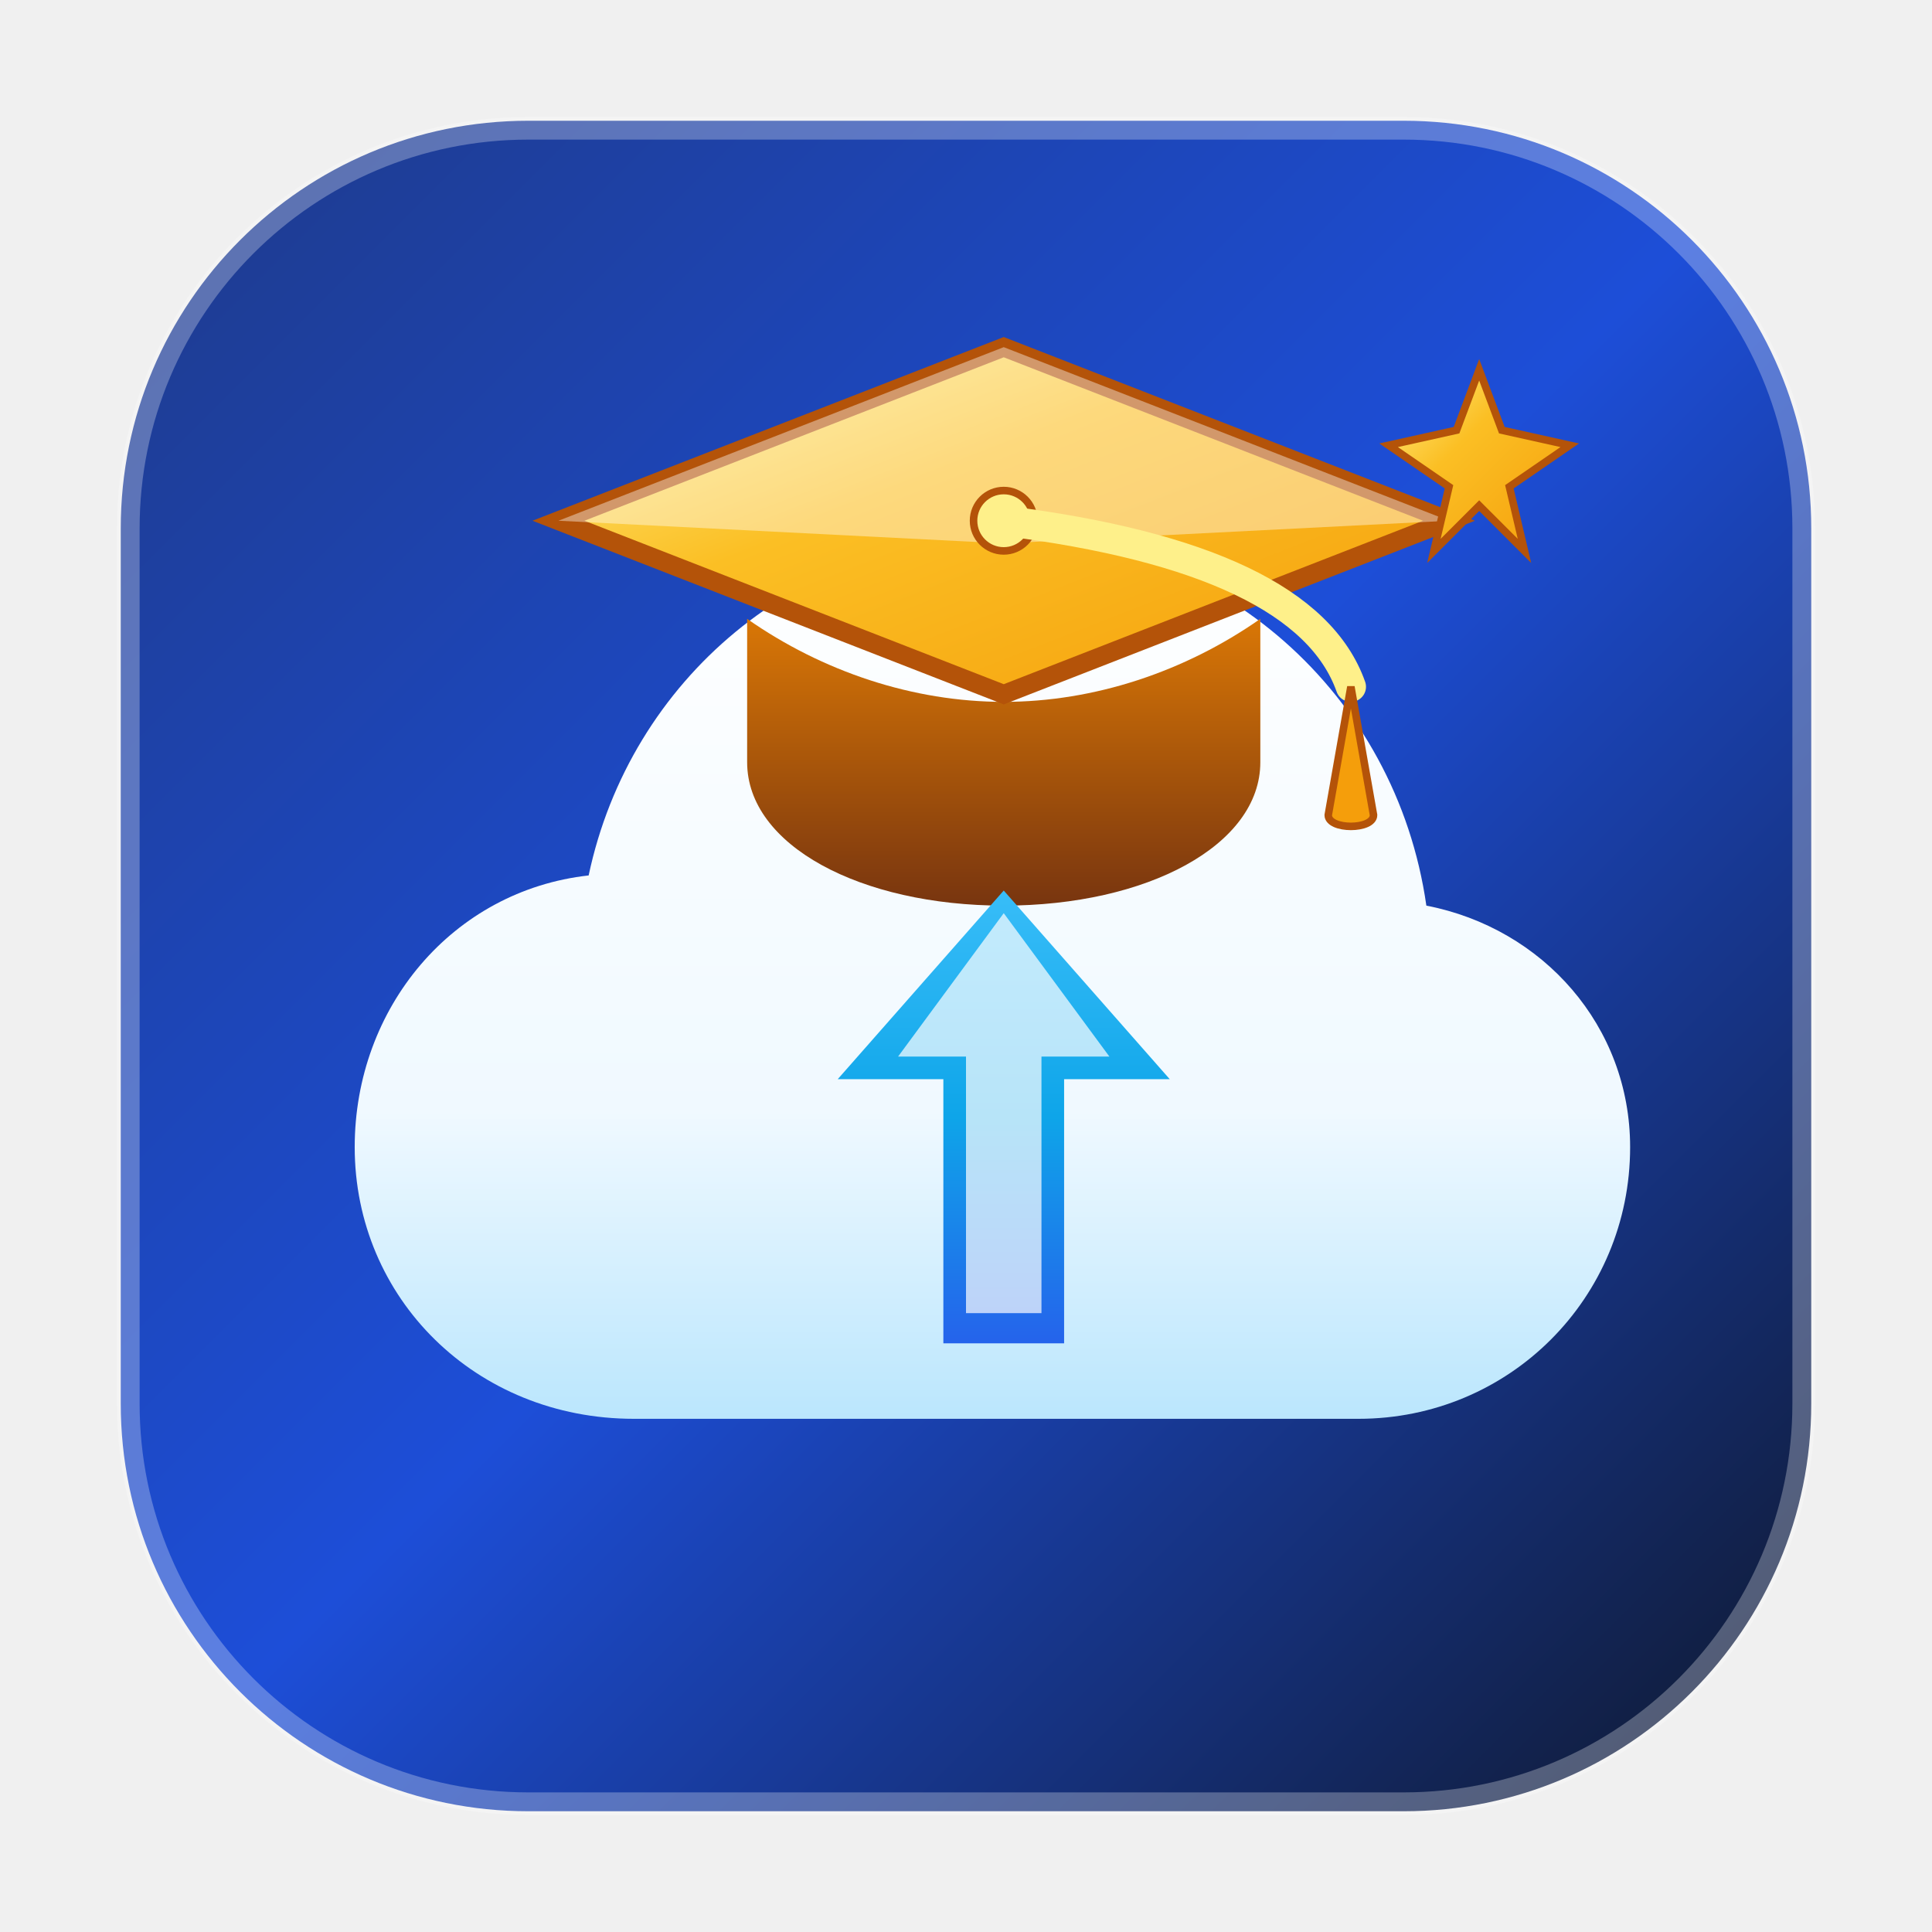
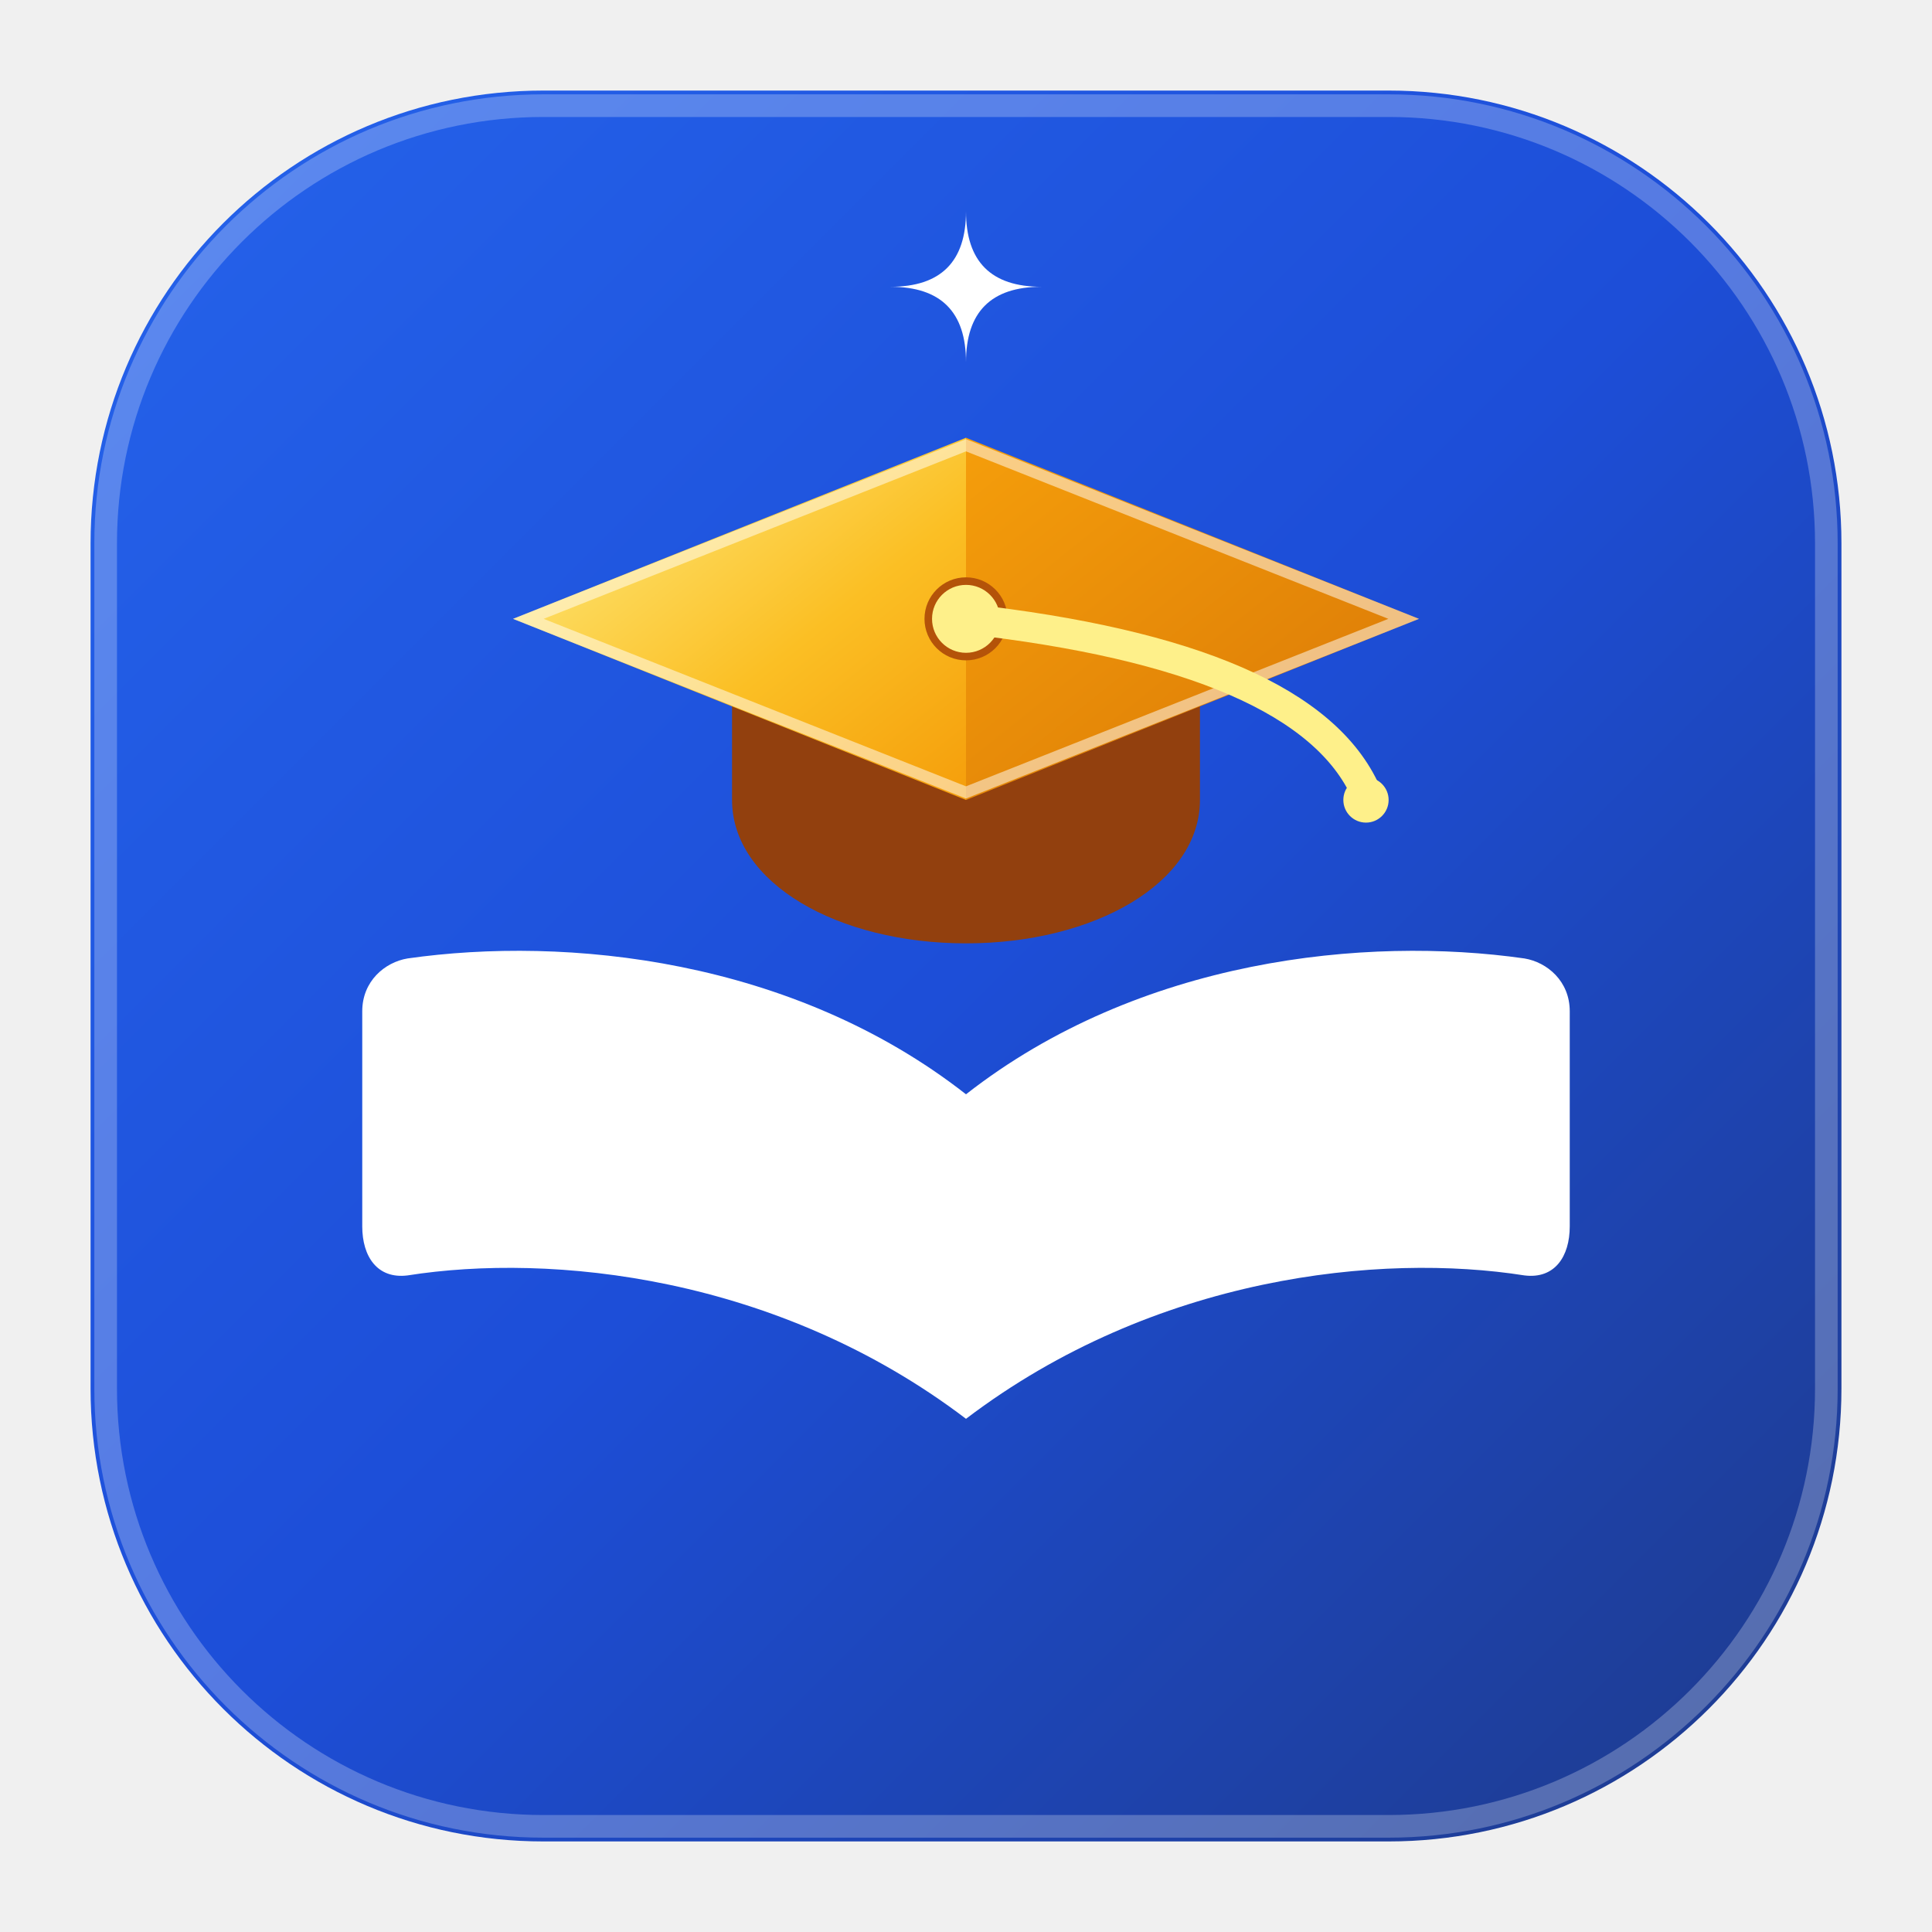
<svg xmlns="http://www.w3.org/2000/svg" viewBox="0 0 512 512" fill="none">
  <defs>
-     <linearGradient id="fav-base-grad" x1="0%" y1="0%" x2="100%" y2="100%">
-       <stop offset="0%" stop-color="#1E3A8A" />
+     <linearGradient id="fav-bg" x1="0%" y1="0%" x2="100%" y2="100%">
+       <stop offset="0%" stop-color="#2563EB" />
      <stop offset="50%" stop-color="#1D4ED8" />
-       <stop offset="100%" stop-color="#0F172A" />
+       <stop offset="100%" stop-color="#1E3A8A" />
    </linearGradient>
-     <linearGradient id="fav-cloud-main" x1="0%" y1="0%" x2="0%" y2="100%">
-       <stop offset="0%" stop-color="#FFFFFF" />
-       <stop offset="65%" stop-color="#F0F9FF" />
-       <stop offset="100%" stop-color="#BAE6FD" />
-     </linearGradient>
-     <linearGradient id="fav-hat-gold" x1="0%" y1="0%" x2="100%" y2="100%">
+     <linearGradient id="fav-gold-light" x1="0%" y1="0%" x2="100%" y2="100%">
      <stop offset="0%" stop-color="#FEF08A" />
-       <stop offset="40%" stop-color="#FBBF24" />
+       <stop offset="60%" stop-color="#FBBF24" />
      <stop offset="100%" stop-color="#F59E0B" />
    </linearGradient>
-     <linearGradient id="fav-hat-base" x1="0%" y1="0%" x2="0%" y2="100%">
-       <stop offset="0%" stop-color="#D97706" />
-       <stop offset="100%" stop-color="#78350F" />
-     </linearGradient>
-     <linearGradient id="fav-arrow-grad" x1="0%" y1="100%" x2="0%" y2="0%">
-       <stop offset="0%" stop-color="#2563EB" />
-       <stop offset="50%" stop-color="#0EA5E9" />
-       <stop offset="100%" stop-color="#38BDF8" />
+     <linearGradient id="fav-gold-dark" x1="0%" y1="0%" x2="100%" y2="100%">
+       <stop offset="0%" stop-color="#F59E0B" />
+       <stop offset="100%" stop-color="#D97706" />
    </linearGradient>
  </defs>
-   <rect x="32" y="32" width="448" height="448" rx="108" fill="url(#fav-base-grad)" />
-   <rect x="34" y="34" width="444" height="444" rx="106" stroke="rgba(255, 255, 255, 0.28)" stroke-width="6" />
-   <path d="M168 376 C126 376 94 344 94 304 C94 267 120 236 156 232 C167 180 212 142 266 142 C323 142 370 184 378 240 C409 246 432 272 432 304 C432 344 400 376 360 376 Z" fill="url(#fav-cloud-main)" />
-   <path d="M198 164 L198 202 C198 224 228 240 266 240 C304 240 334 224 334 202 L334 164 C314 178 290 186 266 186 C242 186 218 178 198 164 Z" fill="url(#fav-hat-base)" />
-   <polygon points="266,92 384,138 266,184 148,138" fill="url(#fav-hat-gold)" stroke="#B45309" stroke-width="5" />
-   <polygon points="266,92 384,138 266,144 148,138" fill="rgba(255, 255, 255, 0.4)" />
-   <circle cx="266" cy="138" r="8" fill="#FEF08A" stroke="#B45309" stroke-width="2" />
-   <path d="M266 138 Q 346 148 358 182" stroke="#FEF08A" stroke-width="8" stroke-linecap="round" fill="none" />
-   <path d="M358 182 L352 216 C352 220 364 220 364 216 L358 182 Z" fill="#F59E0B" stroke="#B45309" stroke-width="2" />
-   <g transform="translate(0, 16)">
-     <path d="M266 220 L310 270 L282 270 L282 340 L250 340 L250 270 L222 270 Z" fill="url(#fav-arrow-grad)" />
-     <path d="M266 226 L294 264 L276 264 L276 332 L256 332 L256 264 L238 264 Z" fill="#FFFFFF" opacity="0.7" />
-   </g>
-   <path d="M392 98 L398 114 L416 118 L400 129 L404 146 L392 134 L380 146 L384 129 L368 118 L386 114 Z" fill="url(#fav-hat-gold)" stroke="#B45309" stroke-width="2" />
+   <rect x="24" y="24" width="464" height="464" rx="120" fill="url(#fav-bg)" />
+   <rect x="28" y="28" width="456" height="456" rx="116" stroke="rgba(255, 255, 255, 0.25)" stroke-width="6" fill="none" />
+   <path d="M 256 376 C 206 338 146 332 108 338 C 100 339 96 333 96 325 L 96 268 C 96 260 102 255 108 254 C 150 248 210 254 256 290 Z" fill="#FFFFFF" />
+   <path d="M 256 376 C 306 338 366 332 404 338 C 412 339 416 333 416 325 L 416 268 C 416 260 410 255 404 254 C 362 248 302 254 256 290 Z" fill="#FFFFFF" />
+   <path d="M 194 180 L 194 212 C 194 234 222 250 256 250 C 290 250 318 234 318 212 L 318 180 C 296 194 276 200 256 200 C 236 200 216 194 194 180 Z" fill="#92400E" />
+   <polygon points="256,116 136,164 256,212 256,116" fill="url(#fav-gold-light)" />
+   <polygon points="256,116 376,164 256,212 256,116" fill="url(#fav-gold-dark)" />
+   <polygon points="256,118 140,164 256,210 372,164" fill="none" stroke="rgba(255, 255, 255, 0.5)" stroke-width="3" />
+   <circle cx="256" cy="164" r="10" fill="#FEF08A" stroke="#B45309" stroke-width="2" />
+   <path d="M 256 164 Q 346 174 362 210" stroke="#FEF08A" stroke-width="8" stroke-linecap="round" fill="none" />
+   <circle cx="362" cy="212" r="6" fill="#FEF08A" />
+   <path d="M 256 56 Q 256 76 276 76 Q 256 76 256 96 Q 256 76 236 76 Q 256 76 256 56 Z" fill="#FFFFFF" />
</svg>
